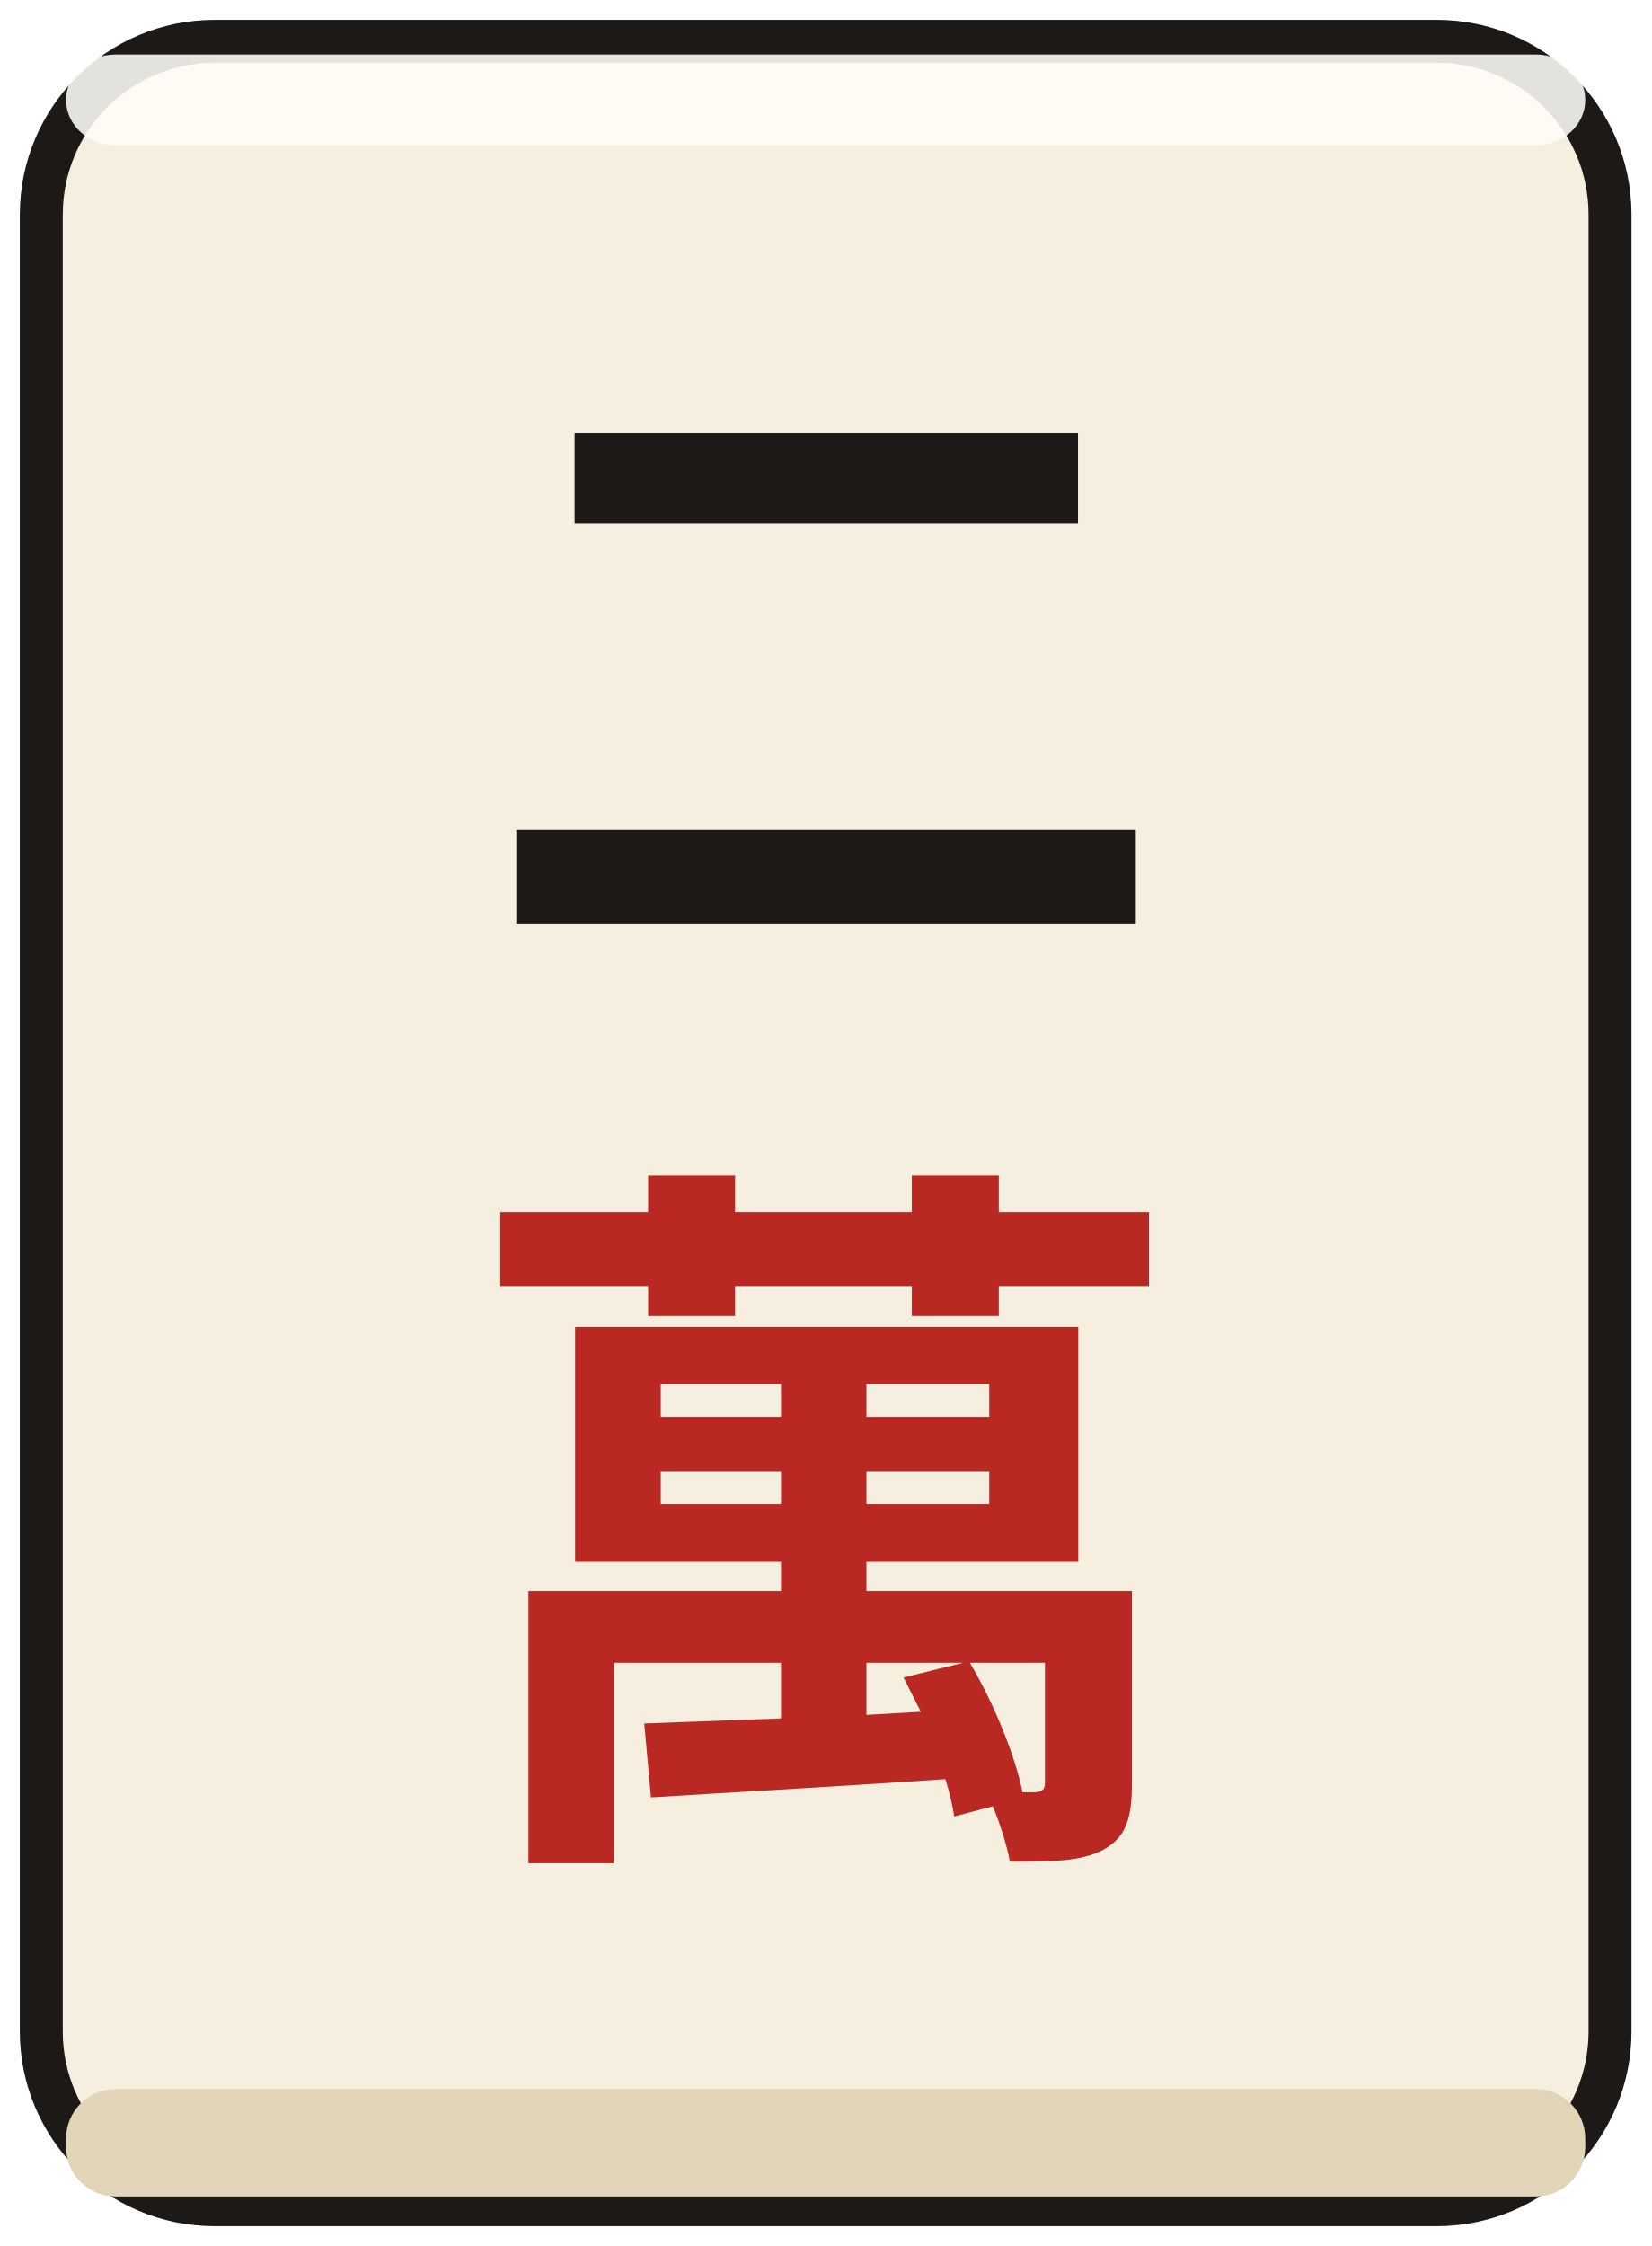
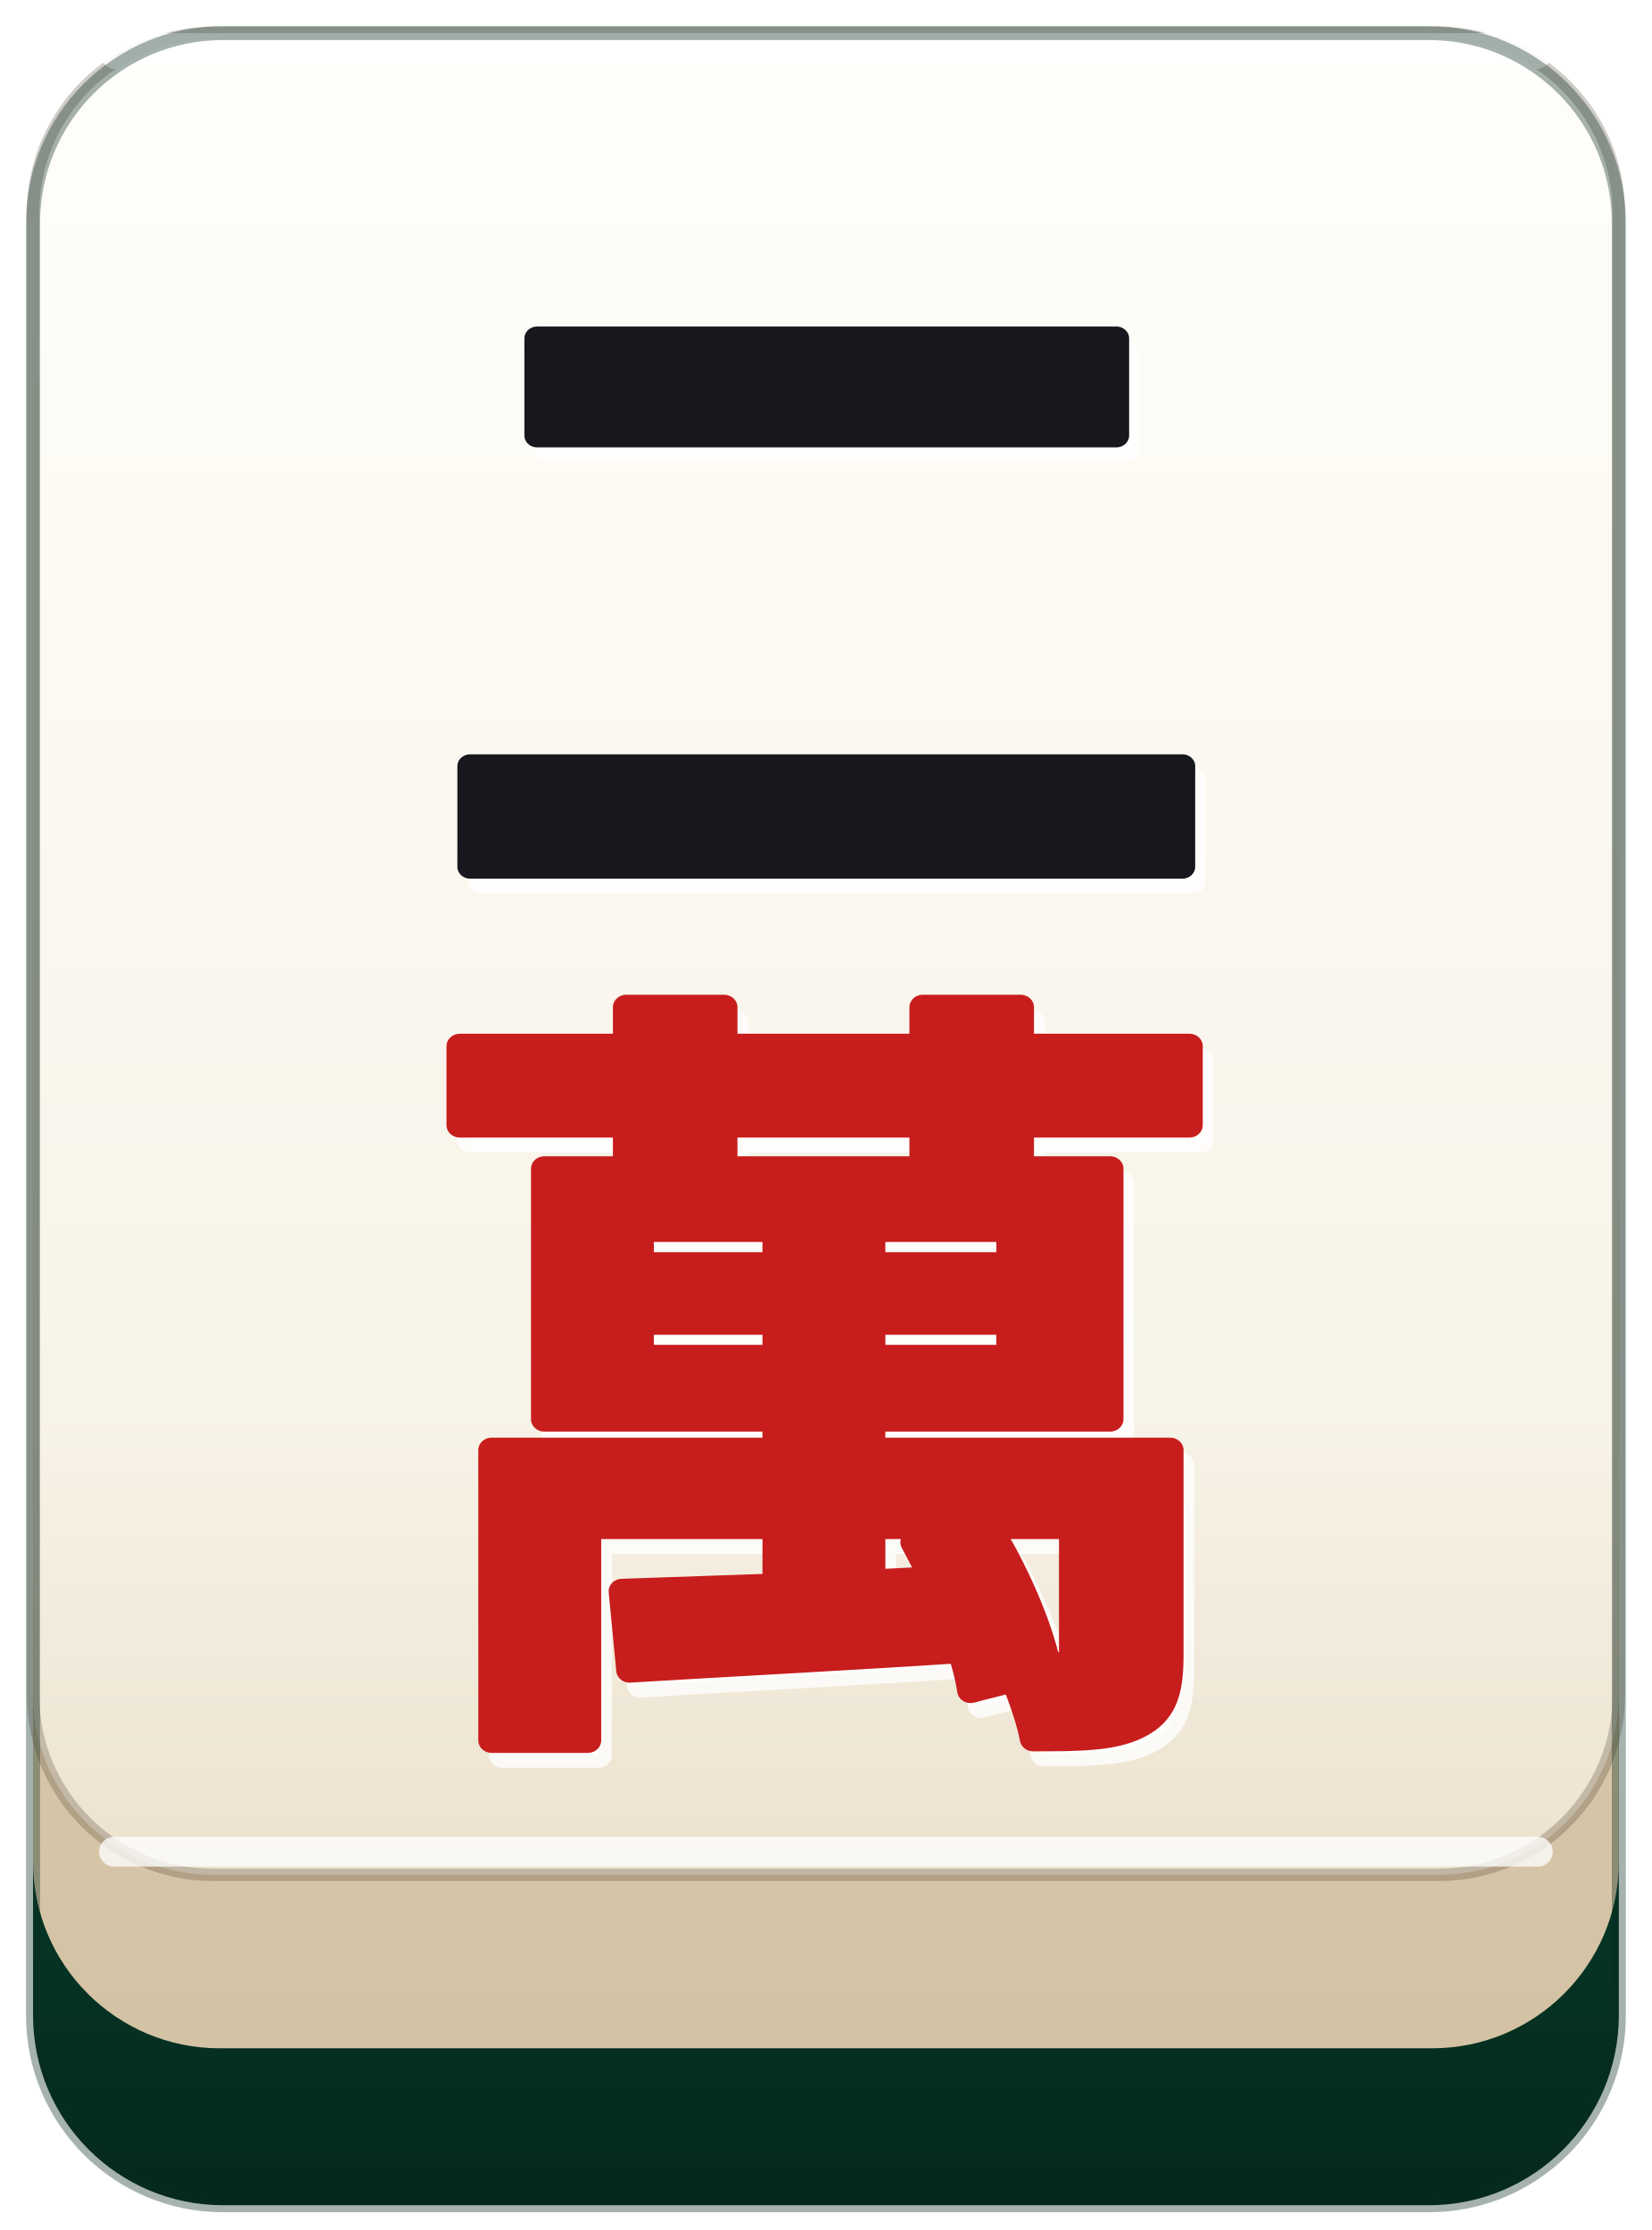
- <svg xmlns="http://www.w3.org/2000/svg" viewBox="0 0 100 136">
-   <rect x="2.5" y="2.5" width="95" height="131" rx="10.5" fill="#F6EFE0" stroke="#1C1917" stroke-width="2.6" />
-   <rect x="4" y="3.3" width="92" height="5.5" rx="3" fill="#FFFDF8" opacity="0.88" />
-   <rect x="4" y="126.5" width="92" height="6.5" rx="3" fill="#E2D4B7" />
-   <g transform="translate(0 2.50) scale(1 0.9846)">
+ <svg xmlns="http://www.w3.org/2000/svg" viewBox="0 0 100 135">
+   <defs>
+     <linearGradient id="ivoryFaceGrad" x1="0" y1="0" x2="0" y2="1">
+       <stop offset="0%" stop-color="#FFFEFA" />
+       <stop offset="75%" stop-color="#F8F3E8" />
+       <stop offset="100%" stop-color="#ECE2CE" />
+     </linearGradient>
+     <linearGradient id="ivoryWallGrad" x1="0" y1="0" x2="0" y2="1">
+       <stop offset="0%" stop-color="#E7DBC5" />
+       <stop offset="100%" stop-color="#D3C2A3" />
+     </linearGradient>
+     <linearGradient id="jadeStandingGrad" x1="0" y1="0" x2="0" y2="1">
+       <stop offset="0%" stop-color="#1EA67A" />
+       <stop offset="18%" stop-color="#0E7A56" />
+       <stop offset="100%" stop-color="#074B34" />
+     </linearGradient>
+     <linearGradient id="jadeBackFaceGrad" x1="0" y1="0" x2="1" y2="1">
+       <stop offset="0%" stop-color="#1EA67A" />
+       <stop offset="50%" stop-color="#0E7A56" />
+       <stop offset="100%" stop-color="#074B34" />
+     </linearGradient>
+     <linearGradient id="jadeLipGrad" x1="0" y1="0" x2="0" y2="1">
+       <stop offset="0%" stop-color="#0E7A56" />
+       <stop offset="60%" stop-color="#074B34" />
+       <stop offset="100%" stop-color="#04291D" />
+     </linearGradient>
+   </defs>
+   <rect x="2" y="2" width="96" height="131.5" rx="11.5" fill="url(#jadeLipGrad)" />
+   <rect x="2" y="2" width="96" height="122.0" rx="11.3" fill="url(#ivoryWallGrad)" />
+   <rect x="2" y="2" width="96" height="111.5" rx="10.9" fill="url(#ivoryFaceGrad)" stroke="rgba(82, 69, 53, 0.28)" stroke-width="0.75" />
+   <rect x="6" y="111.2" width="88" height="1.8" rx="0.9" fill="rgba(255, 255, 255, 0.76)" />
+   <rect x="6" y="2" width="88" height="2.2" rx="1.1" fill="rgba(255, 255, 255, 0.88)" />
+   <rect x="2" y="2" width="96" height="131.5" rx="11.5" fill="none" stroke="rgba(11, 43, 33, 0.36)" stroke-width="0.85" />
+   <g transform="translate(6.20 8.69) scale(0.876)">
    <g>
-       <text x="50" y="54" text-anchor="middle" font-family="'Kaiti SC','STKaiti','BiauKai','Songti SC',serif" font-weight="900" font-size="42" fill="#1C1917">二</text>
-       <text x="50" y="108" text-anchor="middle" font-family="'Kaiti SC','STKaiti','BiauKai','Songti SC',serif" font-weight="900" font-size="45" fill="#B92822">萬</text>
+       <g transform="translate(50 27.5) scale(1.04 0.96)">
+         <text x="0.7" y="1.05" text-anchor="middle" dominant-baseline="central" font-family="'WeibeiTC-Bold','STKaitiTC-Black','Kaiti SC','STKaiti','Songti SC',serif" font-weight="900" font-size="53" fill="rgba(255, 255, 255, 0.78)" stroke="rgba(255, 255, 255, 0.78)" stroke-width="1.70" stroke-linejoin="round">二</text>
+         <text x="0" y="0" text-anchor="middle" dominant-baseline="central" font-family="'WeibeiTC-Bold','STKaitiTC-Black','Kaiti SC','STKaiti','Songti SC',serif" font-weight="900" font-size="53" fill="#16181D" stroke="#16181D" stroke-width="1.70" stroke-linejoin="round">二</text>
+       </g>
+       <g transform="translate(50 82) scale(1.05 0.98)">
+         <text x="0.7" y="1.05" text-anchor="middle" dominant-baseline="central" font-family="'WeibeiTC-Bold','STKaitiTC-Black','Kaiti SC','STKaiti','Songti SC',serif" font-weight="900" font-size="55" fill="rgba(255, 255, 255, 0.78)" stroke="rgba(255, 255, 255, 0.78)" stroke-width="1.76" stroke-linejoin="round">萬</text>
+         <text x="0" y="0" text-anchor="middle" dominant-baseline="central" font-family="'WeibeiTC-Bold','STKaitiTC-Black','Kaiti SC','STKaiti','Songti SC',serif" font-weight="900" font-size="55" fill="#C81D1D" stroke="#C81D1D" stroke-width="1.76" stroke-linejoin="round">萬</text>
+       </g>
    </g>
  </g>
</svg>
